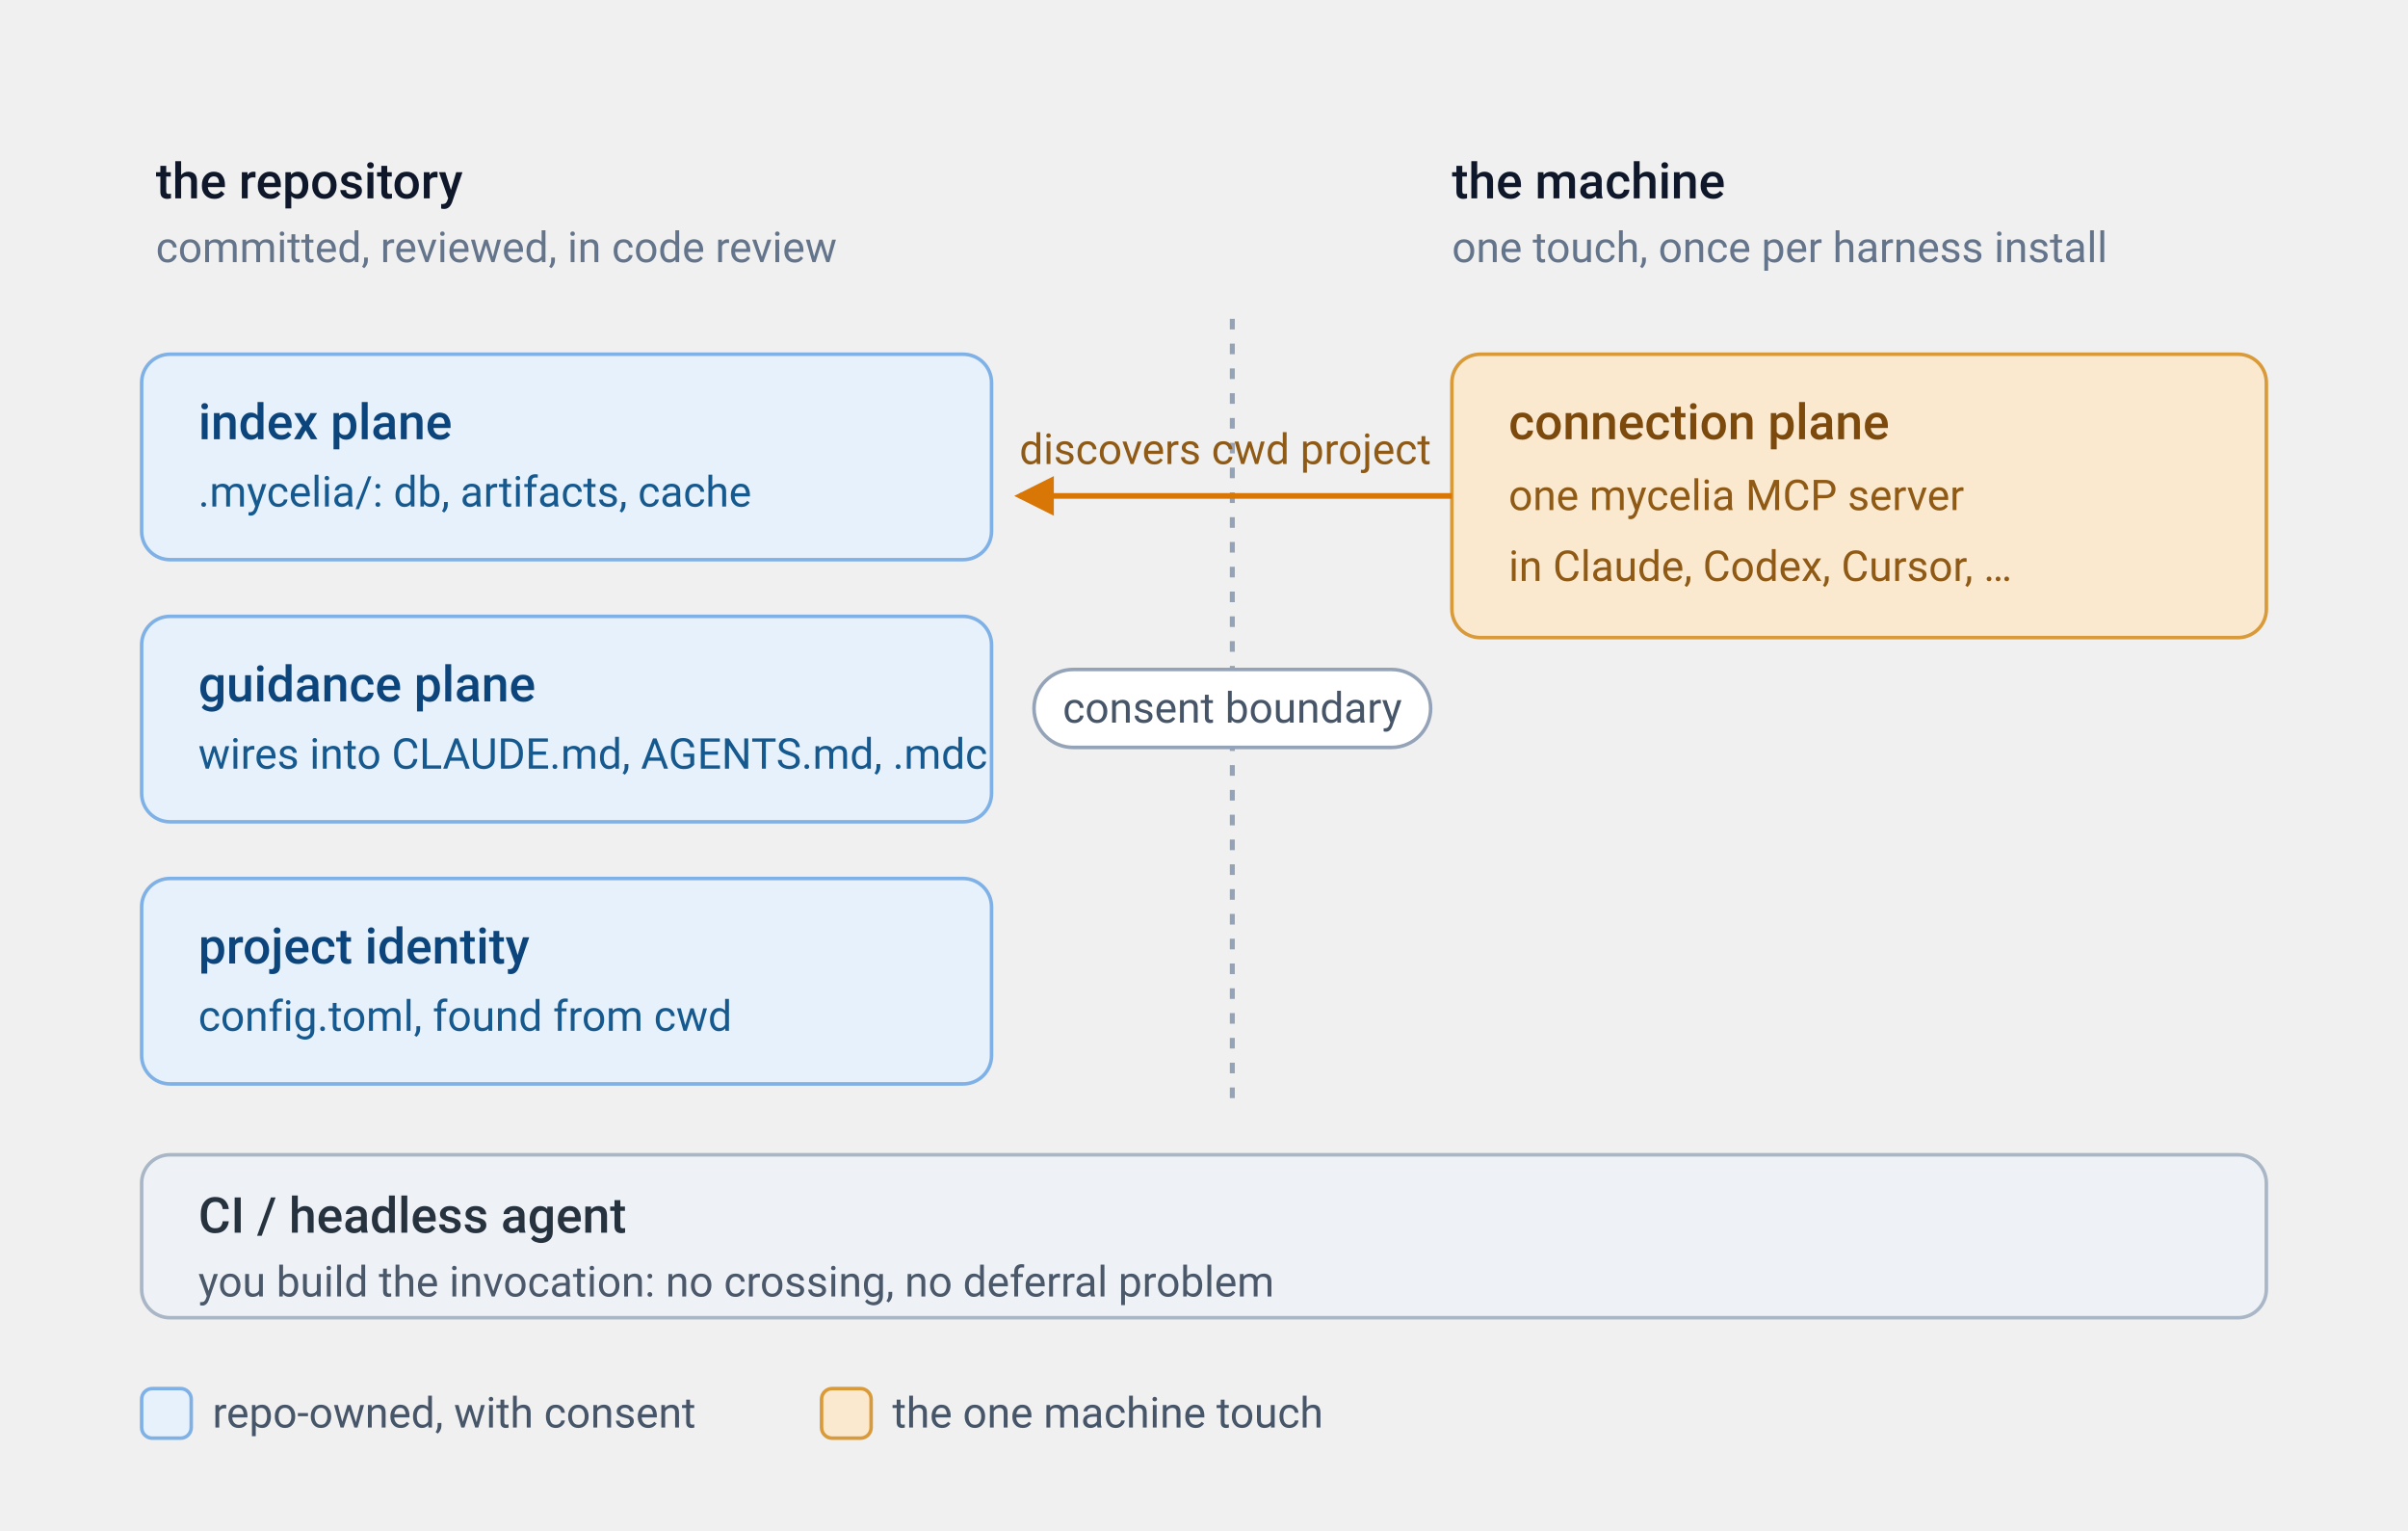
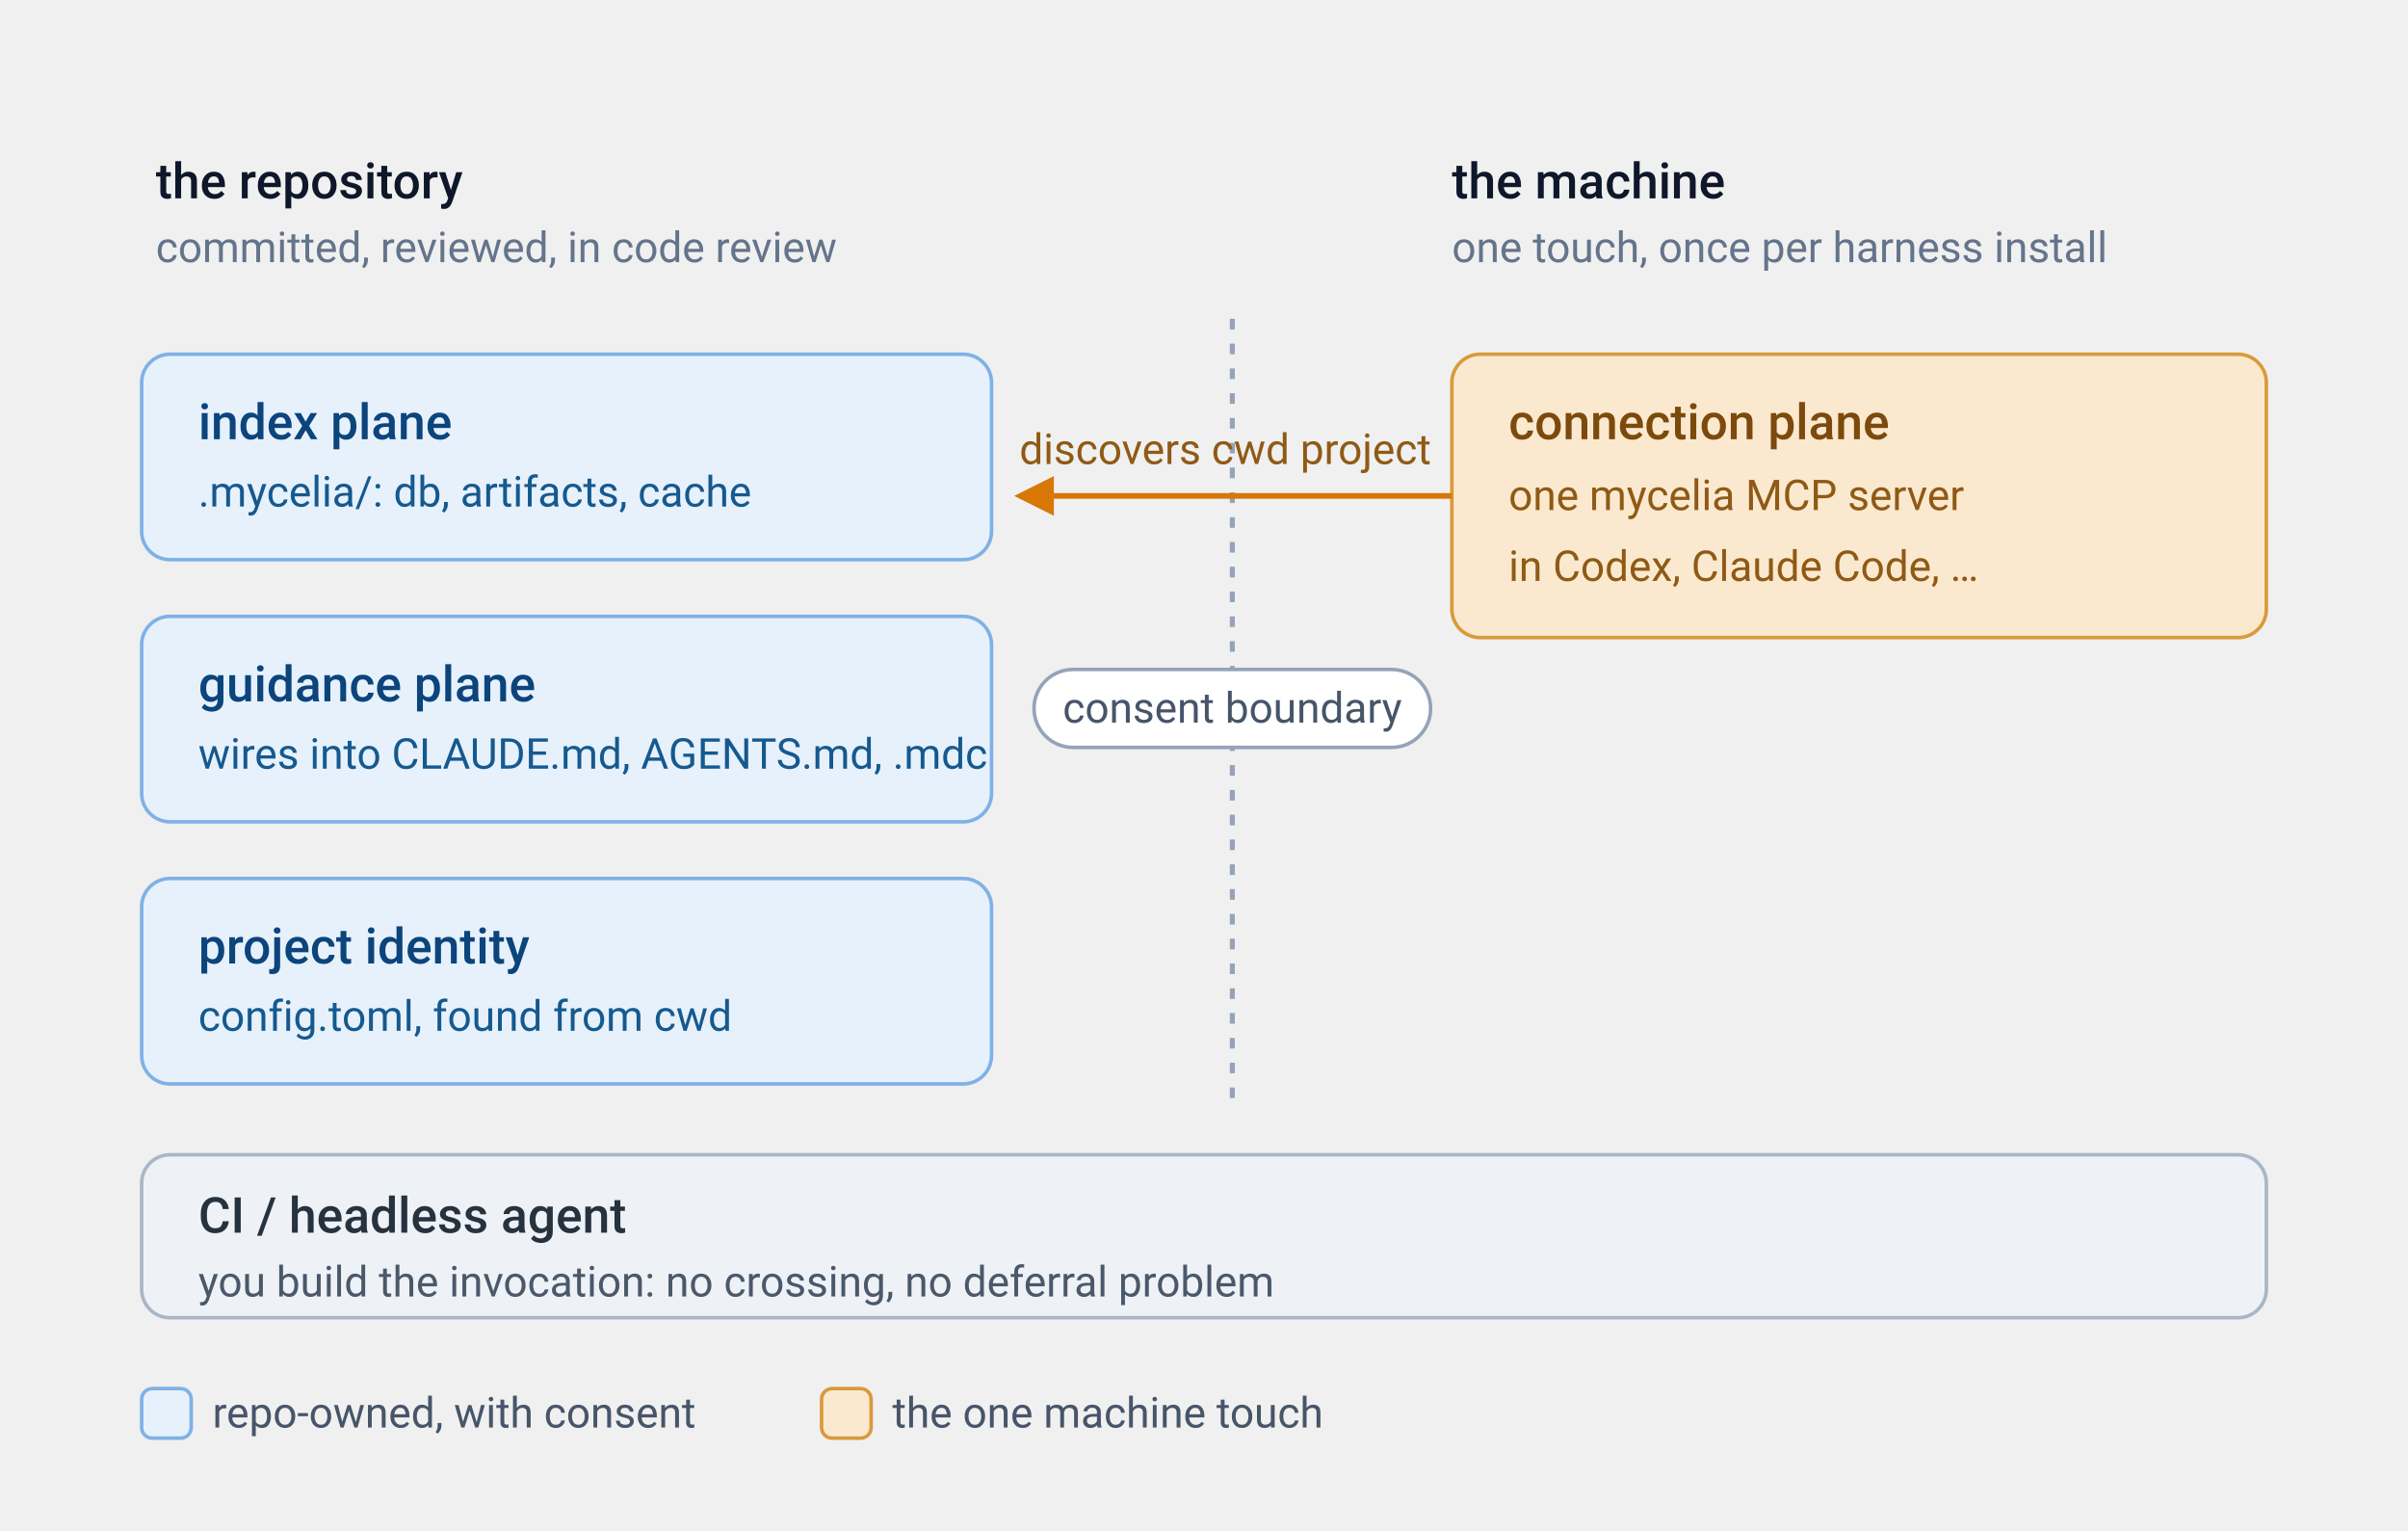
<svg xmlns="http://www.w3.org/2000/svg" width="100%" viewBox="0 0 680 432" role="img">
  <style>
  text{font-family:-apple-system,BlinkMacSystemFont,'Segoe UI',Roboto,Helvetica,Arial,sans-serif}
  .th{font-size:14px;font-weight:500}
  .ts{font-size:12px;font-weight:400}
  .zone{fill:#0f172a}.zsub{fill:#64748b}
  .b-card{fill:#e6f1fb;stroke:#7fb1e6;stroke-width:1}.b-t{fill:#0c447c}.b-s{fill:#15598f}
  .a-card{fill:#fbe9cf;stroke:#d99a3a;stroke-width:1}.a-t{fill:#7c4a0c}.a-s{fill:#8f5a15}
  .g-card{fill:#eef2f7;stroke:#a9b6c6;stroke-width:1}.g-t{fill:#27323f}.g-s{fill:#4a586a}
  .bound{stroke:#94a3b8;stroke-width:1.4}
  .chip{fill:#ffffff;stroke:#94a3b8;stroke-width:1}.chip-t{fill:#475569}
  .arrow-line{stroke:#d97706;stroke-width:1.6}.arrow-t{fill:#8f5a15}
  .leg{fill:#475569}
  @media (prefers-color-scheme:dark){
    .zone{fill:#e8edf3}.zsub{fill:#94a3b8}
    .b-card{fill:#11314f;stroke:#2f6ba3}.b-t{fill:#cfe4fa}.b-s{fill:#9cc4ec}
    .a-card{fill:#4a330f;stroke:#9a6f25}.a-t{fill:#f6dcae}.a-s{fill:#e8c389}
    .g-card{fill:#1e2733;stroke:#3b4858}.g-t{fill:#d6dee8}.g-s{fill:#9aa7b6}
    .bound{stroke:#64748b}.chip{fill:#0f1620;stroke:#64748b}.chip-t{fill:#94a3b8}
    .arrow-line{stroke:#e3a857}.arrow-t{fill:#e8c389}.leg{fill:#94a3b8}
  }
</style>
  <defs>
    <marker id="arL" markerWidth="9" markerHeight="9" refX="7" refY="4.5" orient="auto">
      <path d="M1 1 L8 4.5 L1 8 Z" fill="#d97706" />
    </marker>
  </defs>
  <text class="th zone" x="44" y="56">the repository</text>
  <text class="ts zsub" x="44" y="74">committed, reviewed, in code review</text>
  <text class="th zone" x="410" y="56">the machine</text>
  <text class="ts zsub" x="410" y="74">one touch, once per harness install</text>
  <line class="bound" x1="348" y1="90" x2="348" y2="312" stroke-dasharray="3 4" />
  <rect class="b-card" x="40" y="100" width="240" height="58" rx="8" />
  <text class="th b-t" x="56" y="124">index plane</text>
  <text class="ts b-s" x="56" y="143">.mycelia/: db, artifacts, cache</text>
  <rect class="b-card" x="40" y="174" width="240" height="58" rx="8" />
  <text class="th b-t" x="56" y="198">guidance plane</text>
  <text class="ts b-s" x="56" y="217">wires into CLAUDE.md, AGENTS.md, .mdc</text>
  <rect class="b-card" x="40" y="248" width="240" height="58" rx="8" />
  <text class="th b-t" x="56" y="272">project identity</text>
  <text class="ts b-s" x="56" y="291">config.toml, found from cwd</text>
  <rect class="a-card" x="410" y="100" width="230" height="80" rx="8" />
  <text class="th a-t" x="426" y="124">connection plane</text>
  <text class="ts a-s" x="426" y="144">one mycelia MCP server</text>
-   <text class="ts a-s" x="426" y="164">in Claude, Codex, Cursor, …</text>
+   <text class="ts a-s" x="426" y="164">in Codex, Claude Code, …</text>
  <line class="arrow-line" x1="410" y1="140" x2="288" y2="140" marker-end="url(#arL)" />
  <text class="ts arrow-t" x="346" y="131" text-anchor="middle">discovers cwd project</text>
  <rect class="chip" x="292" y="189" width="112" height="22" rx="11" />
  <text class="ts chip-t" x="348" y="204" text-anchor="middle">consent boundary</text>
  <rect class="g-card" x="40" y="326" width="600" height="46" rx="8" />
  <text class="th g-t" x="56" y="348">CI / headless agent</text>
  <text class="ts g-s" x="56" y="366">you build the invocation: no crossing, no deferral problem</text>
  <rect class="b-card" x="40" y="392" width="14" height="14" rx="3" />
  <text class="ts leg" x="60" y="403">repo-owned, with consent</text>
  <rect class="a-card" x="232" y="392" width="14" height="14" rx="3" />
  <text class="ts leg" x="252" y="403">the one machine touch</text>
</svg>
